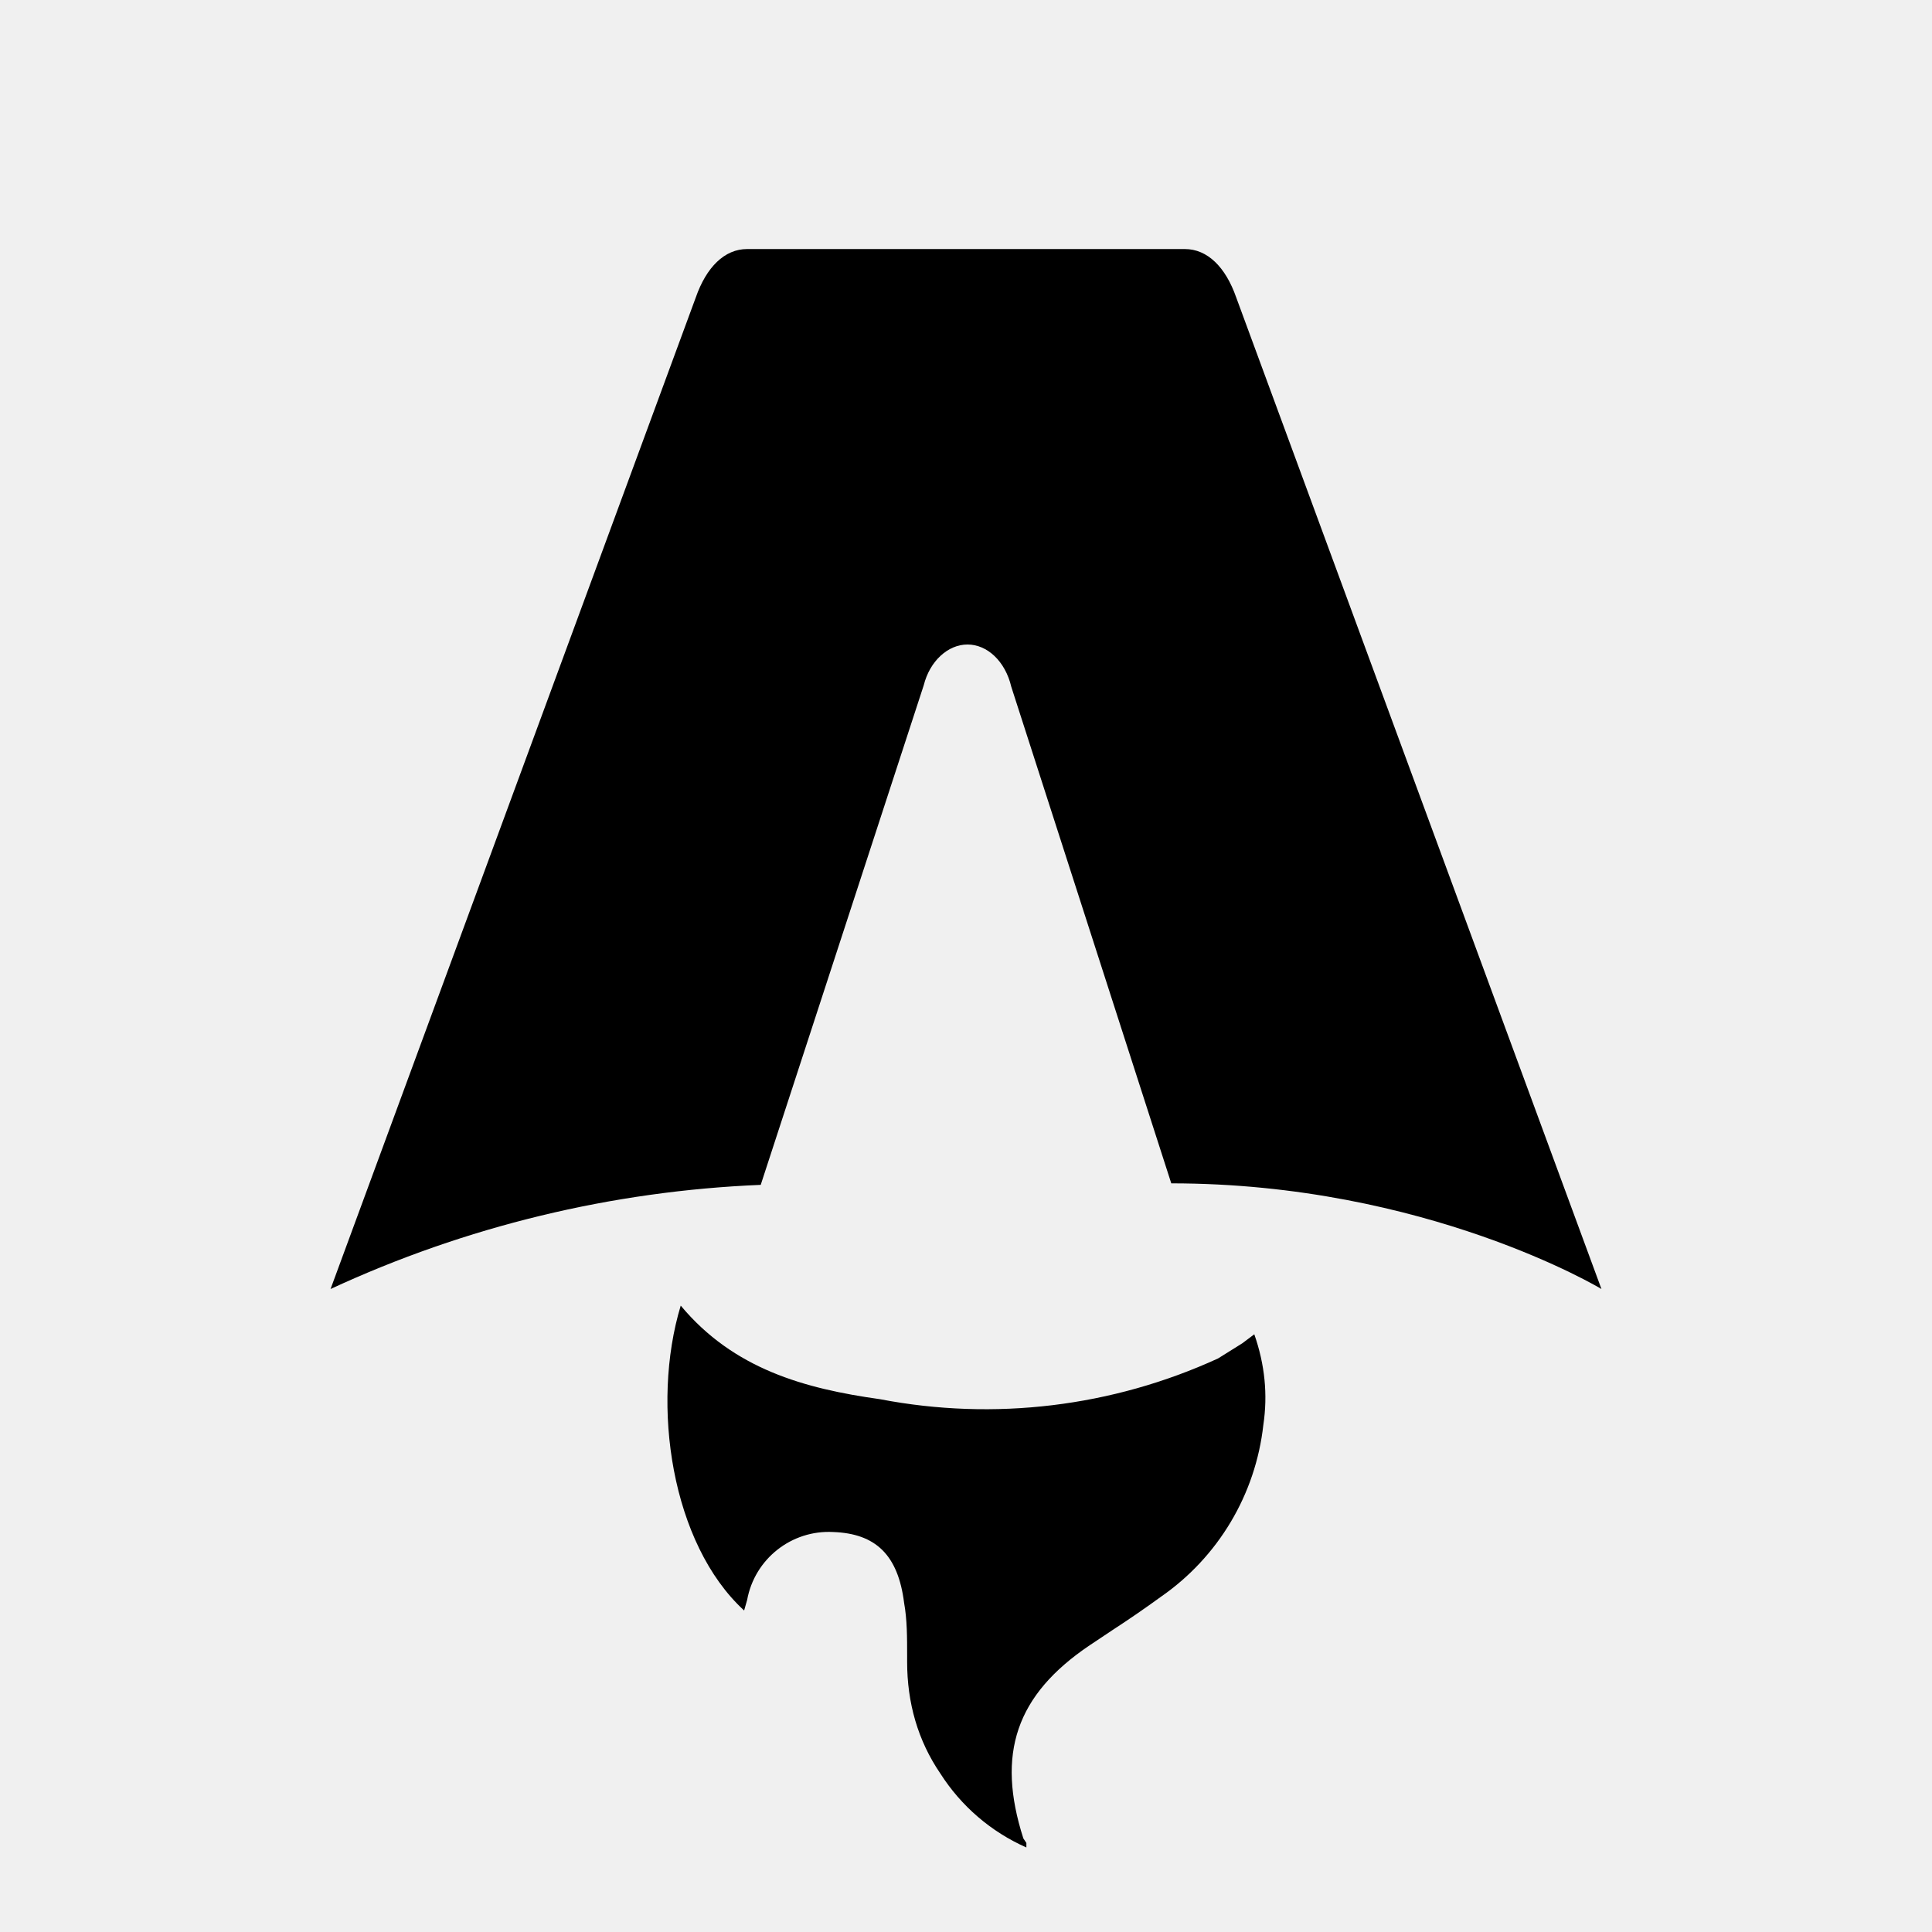
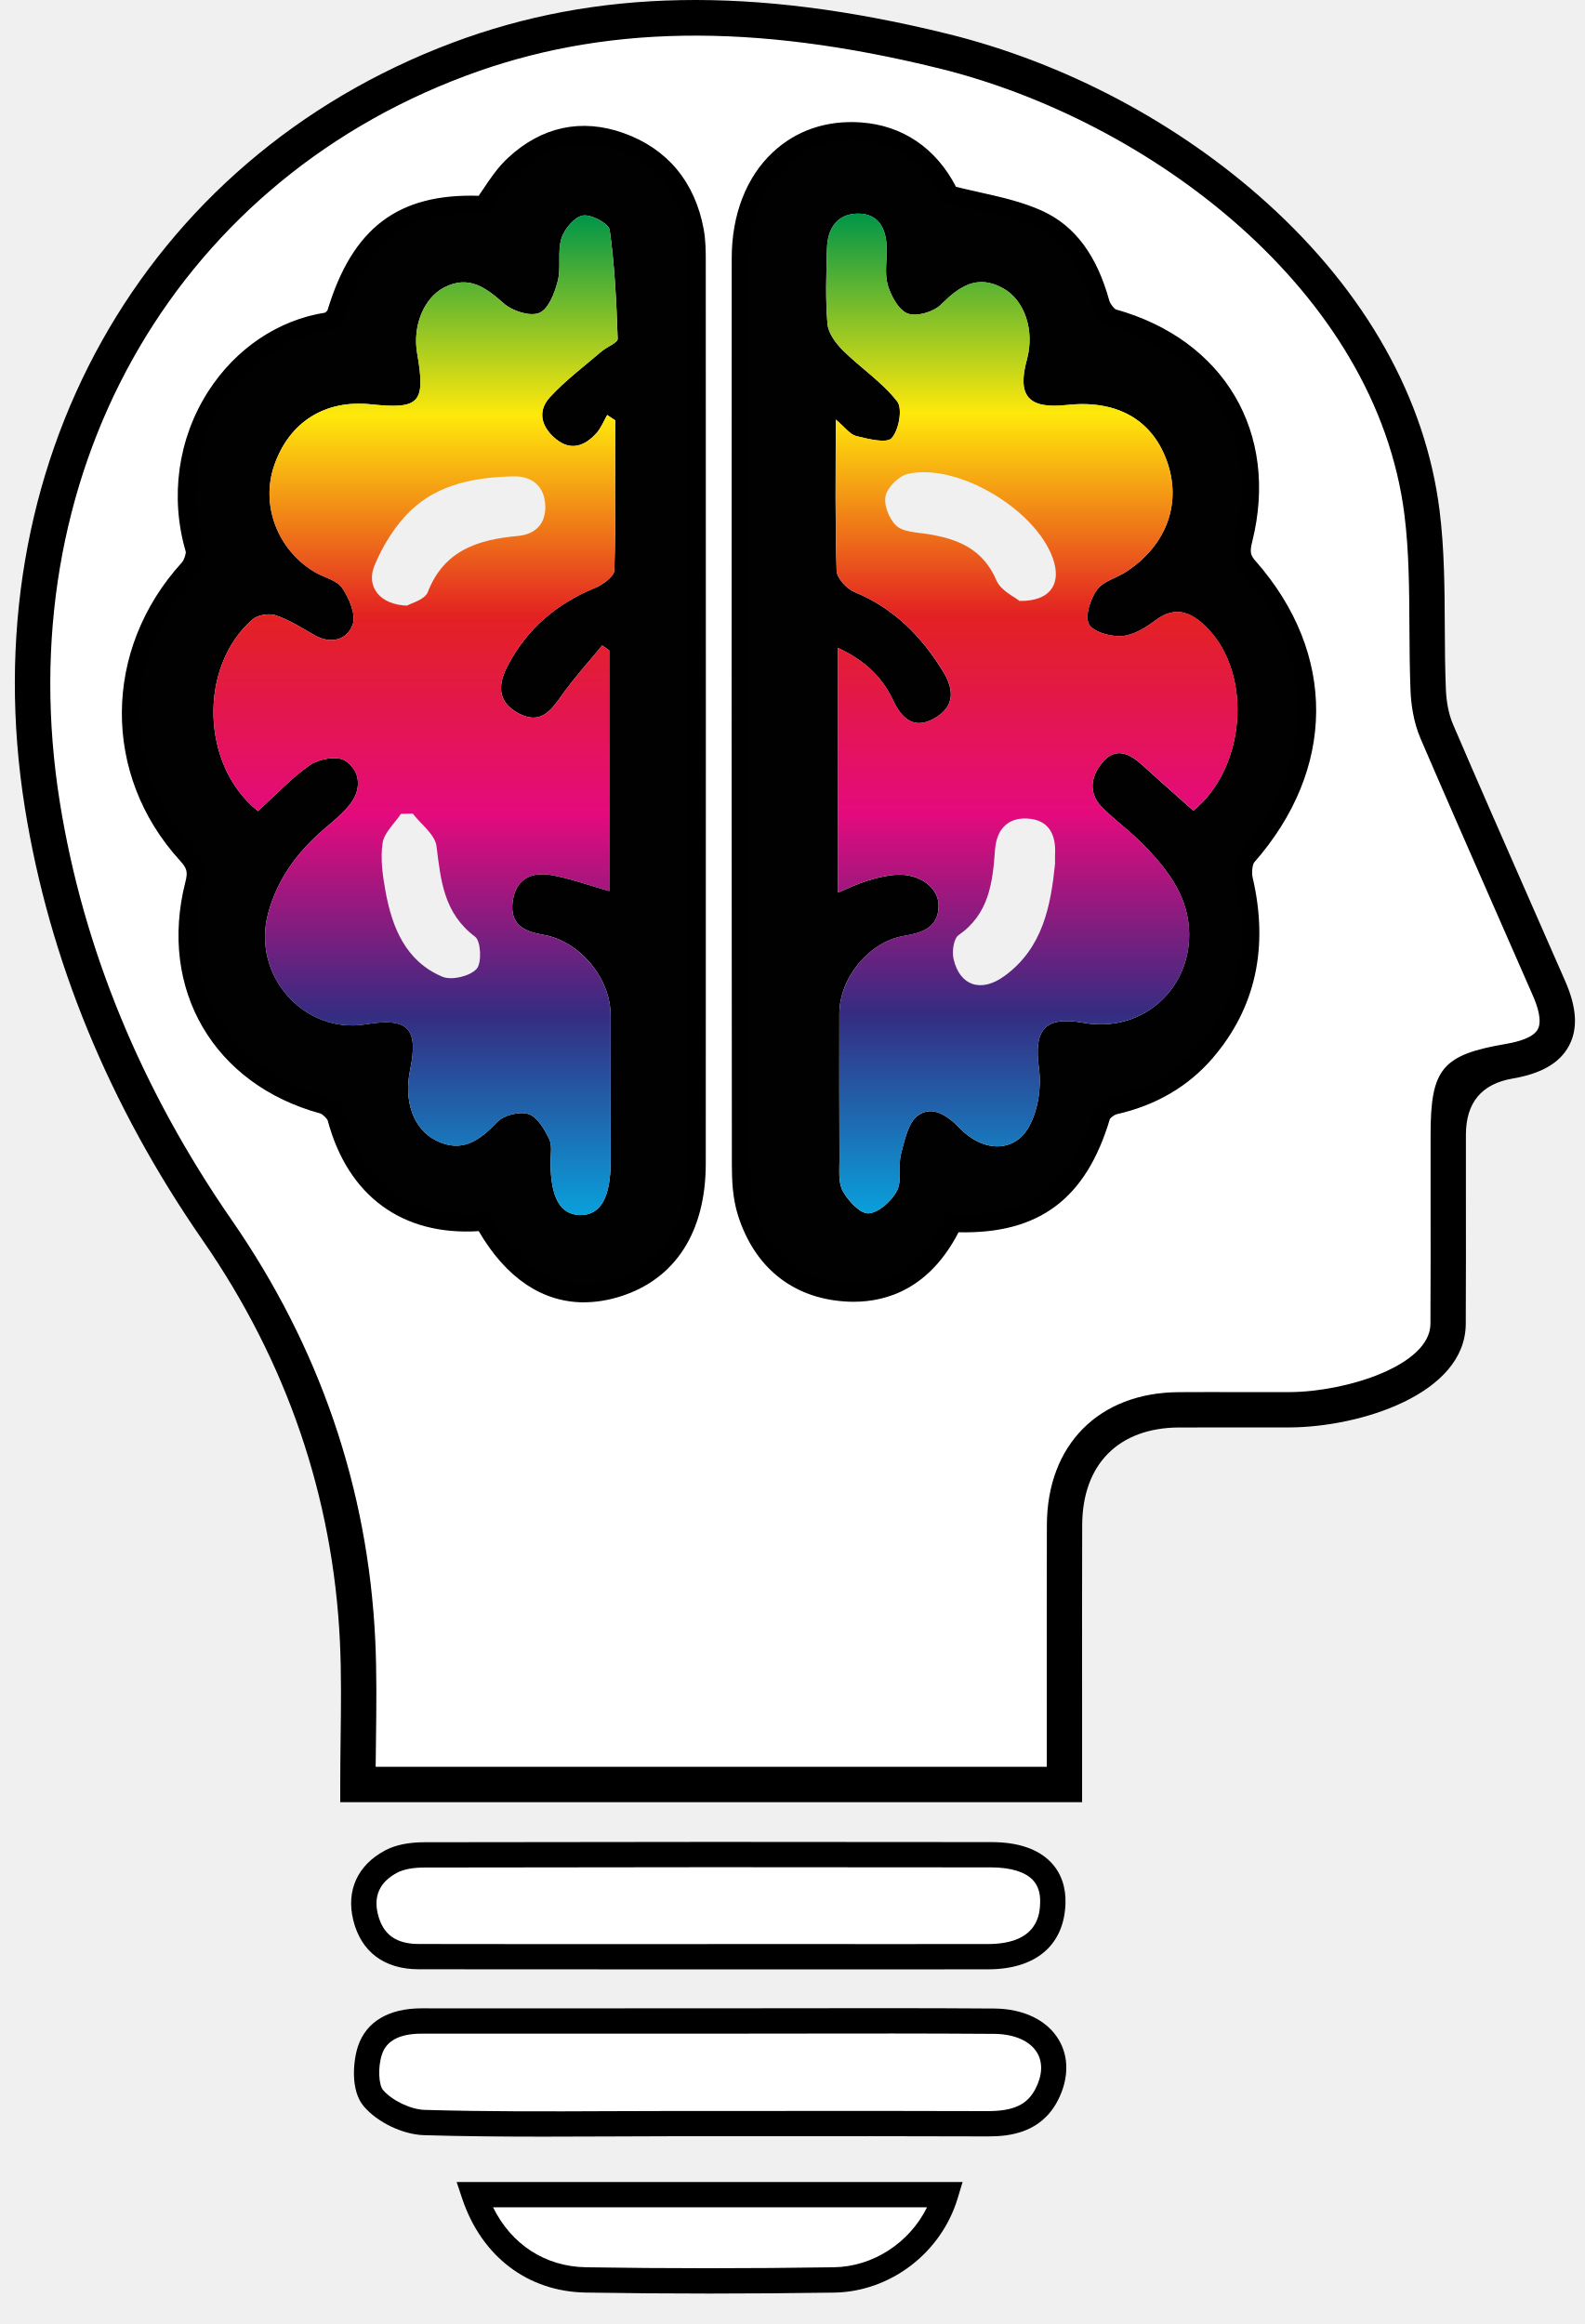
- <svg xmlns="http://www.w3.org/2000/svg" fill="none" viewBox="0 0 128 128">
-   <path d="M50.4 78.5a75.1 75.1 0 0 0-28.5 6.9l24.2-65.7c.7-2 1.9-3.2 3.4-3.2h29c1.5 0 2.7 1.2 3.4 3.2l24.2 65.7s-11.6-7-28.5-7L67 45.5c-.4-1.7-1.6-2.8-2.9-2.8-1.3 0-2.5 1.1-2.9 2.7L50.4 78.5Zm-1.1 28.2Zm-4.2-20.2c-2 6.6-.6 15.8 4.2 20.2a17.5 17.5 0 0 1 .2-.7 5.5 5.5 0 0 1 5.7-4.5c2.8.1 4.3 1.5 4.7 4.7.2 1.1.2 2.3.2 3.5v.4c0 2.7.7 5.2 2.2 7.4a13 13 0 0 0 5.7 4.9v-.3l-.2-.3c-1.8-5.6-.5-9.5 4.4-12.8l1.5-1a73 73 0 0 0 3.2-2.2 16 16 0 0 0 6.8-11.4c.3-2 .1-4-.6-6l-.8.6-1.6 1a37 37 0 0 1-22.4 2.7c-5-.7-9.7-2-13.2-6.2Z" />
-   <style>
-         path { fill: #000; }
-         @media (prefers-color-scheme: dark) {
-             path { fill: #FFF; }
-         }
+ <svg xmlns="http://www.w3.org/2000/svg" xmlns:xlink="http://www.w3.org/1999/xlink" id="Capa_1" viewBox="0 0 334.57 490.84">
+   <defs>
+     <style>
+       .cls-1 {
+         fill: url(#Espectro_);
+       }
+ 
+       .cls-2 {
+         fill: #fff;
+       }
+ 
+       .cls-3 {
+         fill: #010101;
+       }
+ 
+       .cls-4 {
+         fill: url(#Espectro_-2);
+       }
    </style>
+     <linearGradient id="Espectro_" data-name="Espectro " x1="217.93" y1="256.25" x2="217.93" y2="45.1" gradientUnits="userSpaceOnUse">
+       <stop offset="0" stop-color="#09a0db" />
+       <stop offset=".2" stop-color="#352c81" />
+       <stop offset=".4" stop-color="#e40a7d" />
+       <stop offset=".6" stop-color="#e32222" />
+       <stop offset=".8" stop-color="#ffe90b" />
+       <stop offset="1" stop-color="#009548" />
+     </linearGradient>
+     <linearGradient id="Espectro_-2" data-name="Espectro " x1="87.77" y1="256.62" x2="87.77" y2="45.5" xlink:href="#Espectro_" />
+   </defs>
+   <g>
+     <path class="cls-2" d="M150.11,426.86c19.94,0,39.89-.1,59.83.04,10.3.07,15.39,7.31,11.1,15.55-2.57,4.94-7.12,6.13-12.36,6.11-21.98-.08-43.95-.03-65.93-.03-17.7,0-35.42.29-53.11-.23-3.74-.11-8.37-2.34-10.77-5.15-1.82-2.12-1.74-7.05-.72-10.13,1.55-4.66,6.06-6.17,10.92-6.17,20.35.02,40.7,0,61.05,0Z" />
+     <path d="M114.96,451.27c-8.44,0-16.96-.06-25.4-.31-4.47-.13-9.82-2.69-12.72-6.08-2.86-3.34-2.27-9.57-1.23-12.71,1.71-5.16,6.48-8,13.43-8h.02c14.82.02,29.64.01,44.46,0h16.58c5.82,0,11.65,0,17.47-.02,13.89-.02,28.25-.04,42.37.06,6.19.04,11.17,2.43,13.65,6.56,2.22,3.69,2.15,8.39-.2,12.9-3.54,6.8-10.11,7.56-14.74,7.55-16.06-.06-32.39-.05-48.18-.04h-17.74c-4.64,0-9.28.03-13.93.05-4.57.02-9.2.04-13.86.04ZM89.04,429.52c-4.59,0-7.4,1.46-8.36,4.34-.94,2.83-.67,6.52.21,7.55,1.92,2.24,5.87,4.13,8.82,4.21,13,.38,26.26.33,39.08.27,4.65-.02,9.3-.04,13.95-.04h17.73c15.8-.02,32.14-.03,48.21.03,5.34-.02,8.24-1.33,9.99-4.67,1.49-2.86,1.62-5.59.36-7.68-1.5-2.49-4.82-3.94-9.11-3.97-14.11-.1-28.45-.08-42.33-.06-5.83,0-11.65.02-17.48.02h-16.58c-14.82,0-29.65,0-44.47,0h-.02Z" />
+   </g>
+   <g>
+     <path class="cls-2" d="M149.47,413.26c-20.35,0-40.7.02-61.04-.02-5.73-.01-9.8-2.56-11.22-8.33-1.29-5.24.83-9.31,5.4-11.75,2.04-1.09,4.7-1.41,7.07-1.41,39.88-.08,79.76-.1,119.65-.03,8.73.01,13.26,3.76,13.03,10.24-.26,7.34-4.96,11.27-13.67,11.29-19.74.03-39.47,0-59.21,0Z" />
+     <path d="M184.43,415.94c-6.34,0-12.68,0-19.02,0h-15.94s-18.09,0-18.09,0c-14.32,0-28.64,0-42.96-.02-7.27-.01-12.17-3.69-13.81-10.37-1.54-6.27.91-11.64,6.74-14.74,2.14-1.14,4.94-1.72,8.32-1.72,40.99-.08,81.25-.09,119.66-.03,5.66,0,9.9,1.44,12.62,4.26,2.14,2.22,3.2,5.24,3.08,8.74-.31,8.8-6.26,13.85-16.33,13.87-8.09.01-16.17.02-24.26.02ZM149.47,410.59h15.94c14.42.01,28.84.02,43.27,0,10.7-.02,10.93-6.56,11-8.71.07-2.08-.45-3.67-1.58-4.85-1.65-1.71-4.69-2.62-8.78-2.63-38.4-.06-78.65-.05-119.63.03-2.47,0-4.48.38-5.82,1.1-3.65,1.94-5.01,4.88-4.06,8.75,1.06,4.29,3.8,6.29,8.63,6.3,14.32.03,28.63.02,42.95.02h18.09Z" />
+   </g>
+   <g>
+     <path class="cls-2" d="M100.15,463.52h99.55c-3.1,10.28-12.69,17.85-23.59,18.01-17.45.26-34.91.27-52.36,0-11.21-.18-19.94-7.1-23.6-18.01Z" />
+     <path d="M149.78,484.41c-8.84,0-17.55-.07-26.07-.21-12.24-.2-21.99-7.61-26.09-19.83l-1.18-3.52h106.86l-1.04,3.44c-3.48,11.55-14.22,19.74-26.11,19.92-8.87.13-17.68.2-26.37.2ZM104.13,466.19c3.88,7.86,11.01,12.53,19.66,12.67,16.83.27,34.42.27,52.28,0,8.36-.12,16.02-5.18,19.72-12.67h-91.66Z" />
+   </g>
+   <g>
+     <g>
+       <path class="cls-2" d="M327.17,208.78c-7.9-18.09-15.92-36.12-23.71-54.26-1.15-2.68-1.71-5.78-1.83-8.72-.52-12.5.23-25.13-1.31-37.49-6.05-48.52-54.15-85.98-101.16-97.55C164.13,2.14,130.29-.03,96.87,12.53,31.69,37.02-2.07,101.13,8.94,169.99c5.25,32.84,18.06,62.55,36.92,89.81,18.05,26.08,28.13,54.96,29.66,86.67.48,10.01.08,20.06.08,30.43h149.22c0-18.67-.04-36.72.01-54.77.05-14.94,9.3-24.26,24.11-24.35,7.79-.05,15.59.01,23.38-.02,12.31-.05,33.45-5.85,33.52-18.13.07-13.31.02-26.61.02-39.92,0-12.26,1.09-13.56,13-15.6,9.54-1.63,12.19-6.46,8.31-15.32ZM129.86,270.27c-10.88,3.4-20.02-1.39-26.65-14.2-15.7,1.92-26.41-5.49-30.38-20.39-.44-1.66-2.48-3.64-4.15-4.1-20.38-5.55-31.18-23.63-25.91-44.37.88-3.45.28-5.46-2.03-8-15.31-16.81-14.96-41.01.44-57.91,1.23-1.35,2.14-4.11,1.66-5.76-6.4-21.85,7.64-43.07,26.68-45.86,1.22-.18,2.83-1.74,3.2-2.98,4.94-16.37,13.67-22.61,30.25-21.53,2.32-3.14,4.16-6.58,6.86-9.1,5.84-5.44,12.87-7.21,20.57-4.47,8.23,2.92,12.97,8.97,14.53,17.48.41,2.22.37,4.54.37,6.82.02,63.27.03,126.55,0,189.82,0,12.8-5.52,21.43-15.46,24.54ZM262,179.76c-1.25,1.42-1.56,4.47-1.09,6.48,2.99,12.85,1.12,24.54-7.59,34.73-4.85,5.66-11.04,9.08-18.36,10.72-1.59.36-3.68,1.98-4.11,3.44-4.7,15.89-13.76,22.4-30.72,21.28-4.23,9.54-11.05,15.5-21.64,14.73-9.6-.71-16.13-6.34-19.05-15.55-.95-3-1.12-6.35-1.13-9.54-.06-63.84-.07-127.68-.03-191.52.01-15.56,9.62-25.84,23.19-24.93,9.49.64,14.94,6.6,17.81,13.07,7.31,1.93,13.75,2.74,19.37,5.34,6.66,3.08,10.07,9.41,12.02,16.52.48,1.74,2.24,3.97,3.84,4.41,20.98,5.81,31.57,23.33,26.34,44.47-.75,3.03-.72,5.07,1.53,7.62,15.91,18.09,15.55,40.64-.39,58.75Z" />
+       <path d="M228.56,380.63H71.86v-3.74c0-3.29.04-6.56.08-9.79.09-7.06.17-13.72-.15-20.45-1.47-30.54-11.23-59.05-29-84.72-19.79-28.58-32.42-59.32-37.54-91.34C-6.27,98.58,30.02,33.66,95.55,9.03c30.29-11.38,63.5-11.99,104.51-1.9,24.81,6.1,48.8,18.81,67.56,35.77,20.89,18.89,33.48,41.35,36.42,64.94,1.02,8.16,1.06,16.47,1.1,24.5.02,4.38.05,8.9.23,13.3.12,2.78.64,5.34,1.53,7.4,5.2,12.11,10.59,24.39,15.81,36.26,2.63,5.99,5.27,11.98,7.89,17.98,2.44,5.58,2.68,10.04.75,13.63-1.94,3.6-5.82,5.85-11.86,6.88q-9.89,1.69-9.89,11.91c0,4.18,0,8.36,0,12.53.01,8.98.02,18.26-.03,27.4-.08,14.81-22.27,21.79-37.24,21.85-3.5.01-7.01,0-10.51,0-4.29,0-8.58-.01-12.86.01-12.73.08-20.36,7.79-20.4,20.63-.04,12.53-.03,24.82-.02,37.82,0,5.6,0,11.24,0,16.94v3.74ZM79.35,373.15h141.73c0-4.43,0-8.82,0-13.19,0-13.01-.02-25.3.02-37.85.05-16.95,10.98-27.97,27.83-28.08,4.31-.03,8.62-.02,12.92-.01,3.49,0,6.98.01,10.47,0,12.12-.05,29.74-5.68,29.79-14.41.05-9.11.04-18.39.03-27.35,0-4.18,0-8.36,0-12.54,0-14.06,2.41-16.94,16.11-19.28,2.45-.42,5.58-1.29,6.53-3.05.95-1.76-.03-4.82-1.02-7.08h0c-2.62-5.99-5.25-11.98-7.88-17.96-5.22-11.89-10.62-24.18-15.84-36.32-1.57-3.65-2.02-7.47-2.13-10.04-.19-4.54-.21-9.13-.24-13.57-.04-7.81-.08-15.89-1.04-23.61-5.92-47.54-53.96-83.46-98.34-94.38-39.48-9.71-71.28-9.19-100.09,1.64C36.08,39.37,1.7,101.01,12.63,169.4c4.94,30.91,17.16,60.61,36.3,88.27,18.58,26.84,28.78,56.65,30.32,88.62.33,6.96.25,14.05.16,20.9-.03,1.98-.05,3.96-.07,5.96ZM123.34,275.06c-8.79,0-16.48-5.15-22.23-15.04-16.08,1.03-27.63-7.38-31.9-23.38-.16-.42-1.07-1.3-1.53-1.46-22.55-6.14-34.29-26.25-28.53-48.89.55-2.15.36-2.88-1.17-4.56-16.49-18.1-16.3-44.57.44-62.94.45-.49.87-1.8.81-2.28-3.37-11.49-1.66-23.85,4.73-33.82,5.81-9.06,14.81-15.12,24.72-16.66.17-.12.39-.35.49-.5,5.26-17.36,14.87-24.7,31.93-24.18.28-.41.56-.83.85-1.26,1.55-2.32,3.16-4.72,5.33-6.74,7.08-6.59,15.5-8.41,24.38-5.26,9.26,3.29,15.12,10.32,16.96,20.32.44,2.4.44,4.74.44,7v.49c.02,63.27.03,126.55,0,189.82,0,14.48-6.43,24.46-18.09,28.11h0c-2.62.82-5.17,1.22-7.63,1.22ZM105.34,252.04l1.19,2.31c5.78,11.17,13.04,15.21,22.21,12.35h0c10.6-3.31,12.83-13.23,12.84-20.97.02-63.27.01-126.55,0-189.82v-.5c0-2.02,0-3.92-.31-5.65-1.36-7.43-5.32-12.21-12.11-14.63-6.16-2.19-11.8-.95-16.77,3.68-1.53,1.43-2.83,3.37-4.21,5.43-.69,1.03-1.4,2.1-2.18,3.15l-1.21,1.64-2.04-.13c-14.84-.96-21.99,4.16-26.43,18.88-.71,2.36-3.3,5.17-6.24,5.6-7.89,1.16-15.1,6.02-19.8,13.34-5.22,8.14-6.62,18.26-3.83,27.77.92,3.13-.54,7.2-2.48,9.33-14.09,15.45-14.27,37.68-.44,52.87,3.22,3.53,4.06,6.85,2.89,11.44-4.76,18.74,4.58,34.75,23.26,39.84,2.96.81,6,3.83,6.78,6.74,3.52,13.22,12.63,19.32,26.31,17.64l2.58-.32ZM180.26,274.94c-.7,0-1.38-.03-2.04-.08-10.95-.81-18.88-7.25-22.35-18.15-1.14-3.59-1.3-7.41-1.3-10.67-.06-63.76-.07-128.2-.03-191.53,0-9.19,3.09-17.13,8.69-22.36,4.92-4.6,11.31-6.78,18.5-6.3,8.84.59,15.94,5.4,20.18,13.61,1.68.41,3.33.78,4.93,1.14,4.73,1.06,9.2,2.06,13.39,3.99,6.82,3.15,11.42,9.34,14.06,18.92.17.61.92,1.58,1.34,1.83,22.93,6.4,34.53,26.05,28.87,48.94-.57,2.29-.46,2.93.71,4.25,17.15,19.51,17.01,43.9-.37,63.67-.3.46-.54,2.05-.27,3.19,3.42,14.71.6,27.5-8.39,38.01-5.17,6.05-12.03,10.06-20.38,11.94-.38.09-1.14.64-1.39.99-5.03,16.86-14.94,24.32-31.96,23.93-6.12,11.83-15.01,14.68-22.18,14.68ZM179.83,33.27c-4.48,0-8.43,1.49-11.49,4.35-4.07,3.8-6.31,9.8-6.31,16.9-.04,63.33-.03,127.76.03,191.52,0,2.69.12,5.79.95,8.42,2.54,8.02,7.85,12.37,15.76,12.96,8.08.6,13.95-3.5,17.95-12.51l1.06-2.39,2.61.17c15.09,1,22.63-4.23,26.89-18.61.89-3,4.2-5.42,6.88-6.02,6.84-1.53,12.18-4.64,16.33-9.5,7.46-8.72,9.68-19.01,6.79-31.45-.7-2.99-.26-7.32,1.92-9.8h0c14.72-16.73,14.87-37.34.39-53.81-3.28-3.73-3.31-7.09-2.35-10.99,4.7-18.99-4.61-34.68-23.71-39.97-3.06-.85-5.68-4.24-6.45-7.02-2.05-7.43-5.22-11.92-9.99-14.12-3.46-1.6-7.37-2.47-11.89-3.48-2.2-.49-4.47-1-6.86-1.63l-1.73-.46-.73-1.64c-3.01-6.76-7.94-10.41-14.65-10.86-.47-.03-.94-.05-1.4-.05ZM234.36,236.38h0s0,0,0,0ZM264.81,182.23h0s0,0,0,0Z" />
+     </g>
+     <path class="cls-3" d="M260.87,113.39c5.23-21.13-5.36-38.66-26.34-44.47-1.6-.44-3.36-2.68-3.84-4.41-1.96-7.1-5.36-13.44-12.02-16.52-5.62-2.59-12.06-3.41-19.37-5.34-2.88-6.46-8.32-12.43-17.81-13.07-13.57-.91-23.18,9.37-23.19,24.93-.04,63.84-.03,127.68.03,191.52,0,3.19.17,6.54,1.13,9.54,2.92,9.21,9.46,14.85,19.05,15.55,10.59.78,17.41-5.18,21.64-14.73,16.95,1.11,26.01-5.39,30.72-21.28.43-1.46,2.52-3.08,4.11-3.44,7.31-1.64,13.51-5.05,18.36-10.72,8.71-10.19,10.58-21.88,7.59-34.73-.47-2.01-.16-5.06,1.09-6.48,15.94-18.11,16.3-40.66.39-58.75-2.25-2.55-2.28-4.59-1.53-7.62ZM252.03,171.21c-3.61-3.22-7.29-6.46-10.92-9.75-2.71-2.45-5.61-3.7-8.34-.36-2.55,3.13-2.94,6.63.26,9.7,3.02,2.89,6.42,5.4,9.27,8.43,4.74,5.03,8.76,10.53,8.85,17.93.15,12.16-10.3,21.04-22.28,18.87-8.23-1.49-10.58,1.41-9.44,9.64.55,3.98-.19,8.82-2.12,12.3-3.04,5.49-9.63,5.43-14.52.39-2.65-2.74-5.8-4.94-8.86-2.81-2.11,1.47-2.88,5.26-3.64,8.17-.66,2.52.26,5.63-.86,7.79-1.12,2.15-3.81,4.58-5.98,4.75-1.74.14-4.3-2.61-5.44-4.67-1.01-1.81-.71-4.42-.72-6.68-.06-10.26-.03-20.53-.02-30.79,0-7.55,6.24-15.19,13.61-16.44,3.83-.65,7.28-1.71,7.35-6.33.06-3.93-4.11-6.92-8.99-6.59-2.05.14-4.11.65-6.09,1.26-1.94.59-3.79,1.51-6.23,2.51v-51.72c5.34,2.47,9.25,5.9,11.65,11,1.87,3.97,4.48,6.44,8.91,3.83,4.1-2.42,4.1-5.88,1.73-9.76-4.58-7.49-10.42-13.41-18.72-16.83-1.66-.68-3.75-2.94-3.8-4.53-.34-10.24-.18-20.49-.18-31.9,1.95,1.63,3.01,3.17,4.36,3.49,2.49.6,6.39,1.6,7.45.42,1.53-1.7,2.34-6.23,1.16-7.75-3.18-4.08-7.72-7.06-11.45-10.76-1.51-1.5-3.11-3.65-3.27-5.63-.45-5.28-.25-10.63-.1-15.95.12-4.07,2.04-7.22,6.38-7.32,4.5-.1,6.14,3.12,6.23,7.24.06,2.66-.49,5.48.25,7.93.69,2.29,2.32,5.27,4.24,5.95,1.93.68,5.45-.38,7.01-1.94,3.87-3.86,7.65-6.38,13.02-3.45,4.66,2.54,6.75,9.02,5.09,15.08-2.12,7.71.32,10.5,8.41,9.61,10.4-1.14,17.85,2.96,21.06,11.59,3.33,8.96.14,17.95-8.45,23.59-2.06,1.35-4.91,2.02-6.21,3.84-1.41,1.96-2.62,5.55-1.71,7.26.88,1.68,4.6,2.68,6.97,2.52,2.45-.17,5.03-1.78,7.11-3.35,4.44-3.34,7.95-1.4,10.99,1.74,9.54,9.85,8,29.58-3.04,38.49Z" />
+     <path class="cls-3" d="M144.94,49.09c-1.56-8.51-6.3-14.55-14.53-17.48-7.7-2.74-14.73-.97-20.57,4.47-2.7,2.52-4.54,5.96-6.86,9.1-16.59-1.07-25.32,5.16-30.25,21.53-.37,1.24-1.99,2.8-3.2,2.98-19.04,2.79-33.08,24.01-26.68,45.86.48,1.65-.42,4.41-1.66,5.76-15.4,16.89-15.76,41.09-.44,57.91,2.31,2.54,2.9,4.55,2.03,8-5.27,20.74,5.53,38.82,25.91,44.37,1.67.46,3.71,2.44,4.15,4.1,3.97,14.9,14.68,22.31,30.38,20.39,6.63,12.81,15.77,17.6,26.65,14.2,9.95-3.11,15.46-11.74,15.46-24.54.02-63.27.01-126.55,0-189.82,0-2.28.03-4.6-.37-6.82ZM127.06,74.2c-3.69,3.17-7.63,6.12-10.91,9.68-2.81,3.06-1.73,6.46,1.36,8.92,3.18,2.53,6.09,1.32,8.49-1.36.96-1.07,1.5-2.51,2.24-3.79.57.38,1.13.75,1.7,1.13,0,10.56.15,21.12-.19,31.67-.04,1.32-2.45,3.05-4.11,3.73-8.06,3.31-14.29,8.59-18.35,16.29-2.07,3.93-2.46,7.67,2.23,10.18,4.62,2.47,6.8-.51,9.16-3.84,2.6-3.67,5.66-7.02,8.51-10.5.49.35.98.7,1.48,1.05v50.84c-4.24-1.21-8.15-2.65-12.19-3.38-4.29-.78-7.61.87-8.21,5.65-.59,4.65,2.23,6.24,6.37,6.94,7.86,1.33,14.33,9.22,14.33,17.07,0,10.27,0,20.53,0,30.8,0,7.67-2.16,11.43-6.49,11.34-4.15-.08-6.16-3.64-6.21-11-.01-1.71.4-3.66-.28-5.06-1-2.05-2.51-4.67-4.37-5.27-1.88-.61-5.22.23-6.6,1.68-3.74,3.93-7.46,6.63-12.92,3.91-4.78-2.38-6.86-8.3-5.49-14.88,1.84-8.82-.4-11.15-9.3-9.67-13.07,2.17-24.18-10.31-20.69-23.4,1.92-7.18,6.14-12.94,11.74-17.75,2.01-1.73,4.15-3.43,5.72-5.52,2.41-3.22,1.93-7.04-1.22-9.02-1.66-1.05-5.48-.38-7.35.91-4.02,2.78-7.41,6.47-11.03,9.75-12.06-9.56-12.62-30.53-1.11-40.51,1.1-.96,3.51-1.31,4.92-.82,2.84.97,5.45,2.63,8.08,4.15,3.54,2.04,6.94,1.03,8.11-2.2.76-2.1-.73-5.56-2.21-7.74-1.14-1.67-3.88-2.21-5.83-3.38-7.91-4.74-11.44-14.2-8.49-22.62,3.19-9.08,10.72-13.81,20.39-12.79,10.33,1.09,11.59-.3,9.76-10.79-.99-5.67,1.36-11.64,5.69-13.88,5.19-2.68,8.79-.02,12.63,3.38,1.81,1.6,5.53,2.79,7.48,1.98,1.94-.8,3.25-4.21,3.9-6.72.74-2.88-.1-6.19.77-9,.62-1.99,2.74-4.53,4.53-4.84,1.74-.31,5.48,1.69,5.67,3.05,1.06,7.59,1.43,15.3,1.69,22.98.03.84-2.27,1.69-3.39,2.65Z" />
+     <path class="cls-1" d="M244.07,130.98c-2.08,1.57-4.66,3.17-7.11,3.35-2.37.17-6.09-.84-6.97-2.52-.91-1.71.31-5.3,1.71-7.26,1.31-1.83,4.16-2.49,6.21-3.84,8.59-5.64,11.78-14.63,8.45-23.59-3.21-8.63-10.66-12.73-21.06-11.59-8.1.89-10.53-1.9-8.41-9.61,1.66-6.06-.43-12.53-5.09-15.08-5.37-2.93-9.16-.41-13.02,3.45-1.56,1.56-5.08,2.62-7.01,1.94-1.92-.68-3.56-3.66-4.24-5.95-.73-2.45-.19-5.27-.25-7.93-.09-4.12-1.72-7.33-6.23-7.24-4.34.09-6.26,3.25-6.38,7.32-.15,5.32-.35,10.67.1,15.95.17,1.97,1.76,4.13,3.27,5.63,3.73,3.7,8.27,6.68,11.45,10.76,1.19,1.52.37,6.05-1.16,7.75-1.06,1.18-4.96.19-7.45-.42-1.35-.33-2.41-1.87-4.36-3.49,0,11.41-.17,21.66.18,31.9.05,1.59,2.14,3.85,3.8,4.53,8.3,3.42,14.15,9.34,18.72,16.83,2.37,3.87,2.37,7.33-1.73,9.76-4.42,2.61-7.04.15-8.91-3.83-2.4-5.1-6.31-8.53-11.65-11v51.72c2.44-1,4.28-1.92,6.23-2.51,1.98-.6,4.04-1.12,6.09-1.26,4.87-.33,9.05,2.66,8.99,6.59-.07,4.62-3.52,5.68-7.35,6.33-7.37,1.25-13.6,8.89-13.61,16.44,0,10.26-.04,20.53.02,30.79.01,2.26-.29,4.88.72,6.68,1.14,2.05,3.7,4.8,5.44,4.67,2.17-.17,4.86-2.6,5.98-4.75,1.12-2.16.2-5.27.86-7.79.76-2.91,1.53-6.7,3.64-8.17,3.05-2.12,6.2.07,8.86,2.81,4.88,5.05,11.48,5.1,14.52-.39,1.92-3.48,2.67-8.32,2.12-12.3-1.14-8.23,1.2-11.13,9.44-9.64,11.98,2.17,22.44-6.71,22.28-18.87-.09-7.4-4.12-12.9-8.85-17.93-2.85-3.03-6.25-5.54-9.27-8.43-3.21-3.07-2.82-6.57-.26-9.7,2.72-3.34,5.63-2.09,8.34.36,3.63,3.29,7.3,6.52,10.92,9.75,11.04-8.91,12.58-28.64,3.04-38.49-3.04-3.14-6.55-5.08-10.99-1.74ZM222.83,182.41c-.91,8.88-2.55,17.78-10.66,23.71-4.95,3.62-9.47,2.11-10.78-3.58-.36-1.57.01-4.3,1.07-5.04,6.44-4.48,7.19-11.11,7.69-18,.3-4.17,2.54-6.88,6.88-6.62,4.43.27,6.02,3.33,5.8,7.51-.03.56,0,1.13,0,2.02ZM215.3,126.91c-.97-.82-3.92-2.14-4.85-4.32-2.88-6.74-8.31-8.85-14.78-9.83-2.21-.34-4.96-.41-6.38-1.74-1.51-1.41-2.69-4.41-2.25-6.31.44-1.87,2.86-4.24,4.79-4.65,10.9-2.35,27.88,8.21,30.81,18.74,1.33,4.77-1.02,8.22-7.33,8.12Z" />
+     <path class="cls-4" d="M123.1,45.53c-1.8.32-3.92,2.85-4.53,4.84-.87,2.81-.03,6.12-.77,9-.64,2.51-1.96,5.92-3.9,6.72-1.95.81-5.67-.38-7.48-1.98-3.84-3.39-7.44-6.06-12.63-3.38-4.33,2.24-6.68,8.2-5.69,13.88,1.83,10.48.57,11.88-9.76,10.79-9.66-1.02-17.2,3.7-20.39,12.79-2.95,8.41.58,17.88,8.49,22.62,1.95,1.17,4.69,1.71,5.83,3.38,1.48,2.17,2.97,5.64,2.21,7.74-1.17,3.23-4.57,4.24-8.11,2.2-2.62-1.52-5.24-3.18-8.08-4.15-1.42-.48-3.82-.13-4.92.82-11.51,9.97-10.95,30.94,1.11,40.51,3.62-3.28,7.01-6.97,11.03-9.75,1.87-1.3,5.69-1.97,7.35-.91,3.14,1.99,3.63,5.8,1.22,9.02-1.57,2.1-3.71,3.79-5.72,5.52-5.6,4.82-9.83,10.57-11.74,17.75-3.49,13.09,7.62,25.58,20.69,23.4,8.9-1.48,11.13.85,9.3,9.67-1.37,6.58.71,12.5,5.49,14.88,5.47,2.72,9.19.02,12.92-3.91,1.38-1.45,4.71-2.29,6.6-1.68,1.86.6,3.37,3.22,4.37,5.27.68,1.4.27,3.36.28,5.06.05,7.35,2.05,10.92,6.21,11,4.33.08,6.49-3.67,6.49-11.34,0-10.27,0-20.53,0-30.8,0-7.85-6.47-15.74-14.33-17.07-4.14-.7-6.96-2.29-6.37-6.94.61-4.78,3.92-6.43,8.21-5.65,4.04.73,7.95,2.17,12.19,3.38v-50.84c-.49-.35-.98-.7-1.48-1.05-2.86,3.49-5.92,6.83-8.51,10.5-2.36,3.34-4.54,6.31-9.16,3.84-4.7-2.51-4.31-6.25-2.23-10.18,4.07-7.71,10.29-12.98,18.35-16.29,1.66-.68,4.07-2.42,4.11-3.73.34-10.55.19-21.11.19-31.67-.57-.38-1.13-.75-1.7-1.13-.73,1.27-1.28,2.71-2.24,3.79-2.4,2.68-5.31,3.89-8.49,1.36-3.1-2.47-4.18-5.86-1.36-8.92,3.27-3.56,7.22-6.51,10.91-9.68,1.12-.96,3.42-1.81,3.39-2.65-.25-7.68-.62-15.38-1.69-22.98-.19-1.36-3.92-3.36-5.67-3.05ZM100.64,204.66c-1.45,1.54-5.26,2.45-7.21,1.63-7.75-3.27-10.62-10.38-12.02-18.09-.6-3.33-1.1-6.87-.6-10.16.33-2.2,2.51-4.11,3.87-6.15.83-.02,1.66-.03,2.5-.05,1.75,2.28,4.7,4.41,5.01,6.88.91,7.27,1.54,14.17,8.15,19.12,1.25.93,1.45,5.61.3,6.82ZM115.17,106.78c.13,3.76-2,6.07-5.81,6.42-8.35.76-15.57,2.98-19.02,11.87-.62,1.61-3.53,2.32-4.37,2.84-5.75-.17-8.73-4.03-6.87-8.49,1.77-4.24,4.38-8.49,7.68-11.63,5.89-5.62,13.74-7,21.64-7.18,3.91-.09,6.6,2.07,6.74,6.17Z" />
+   </g>
</svg>
